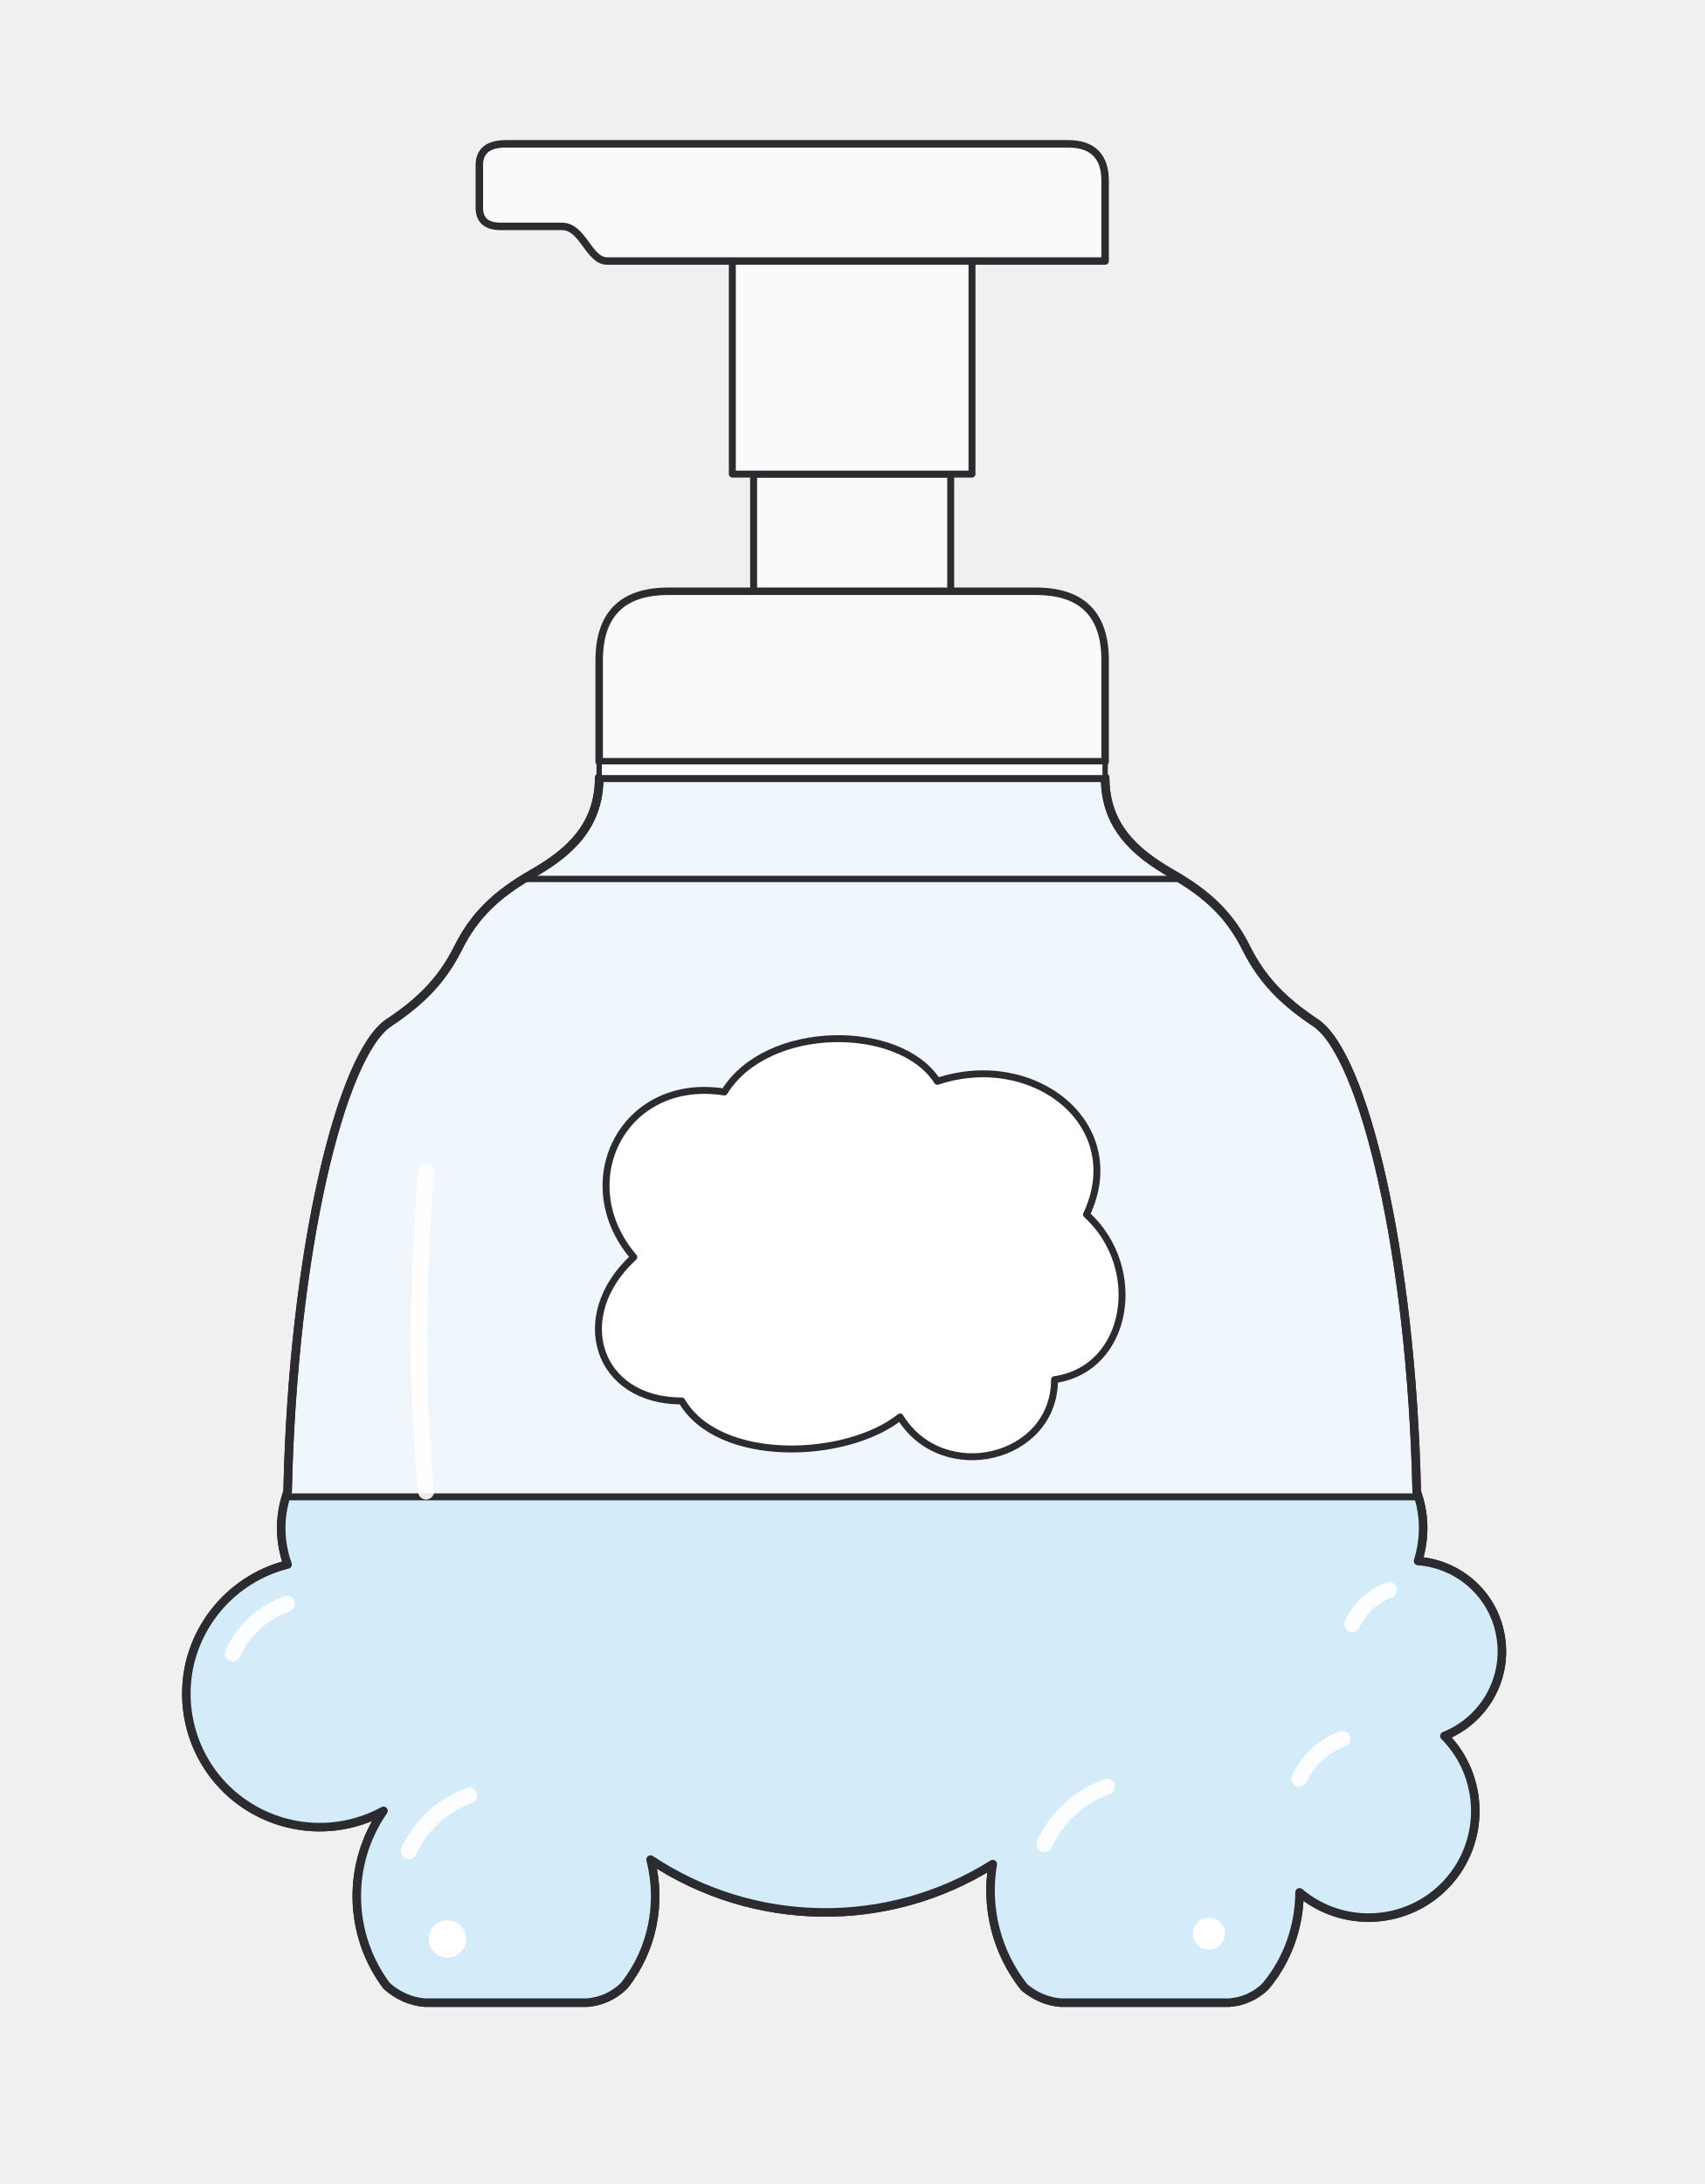
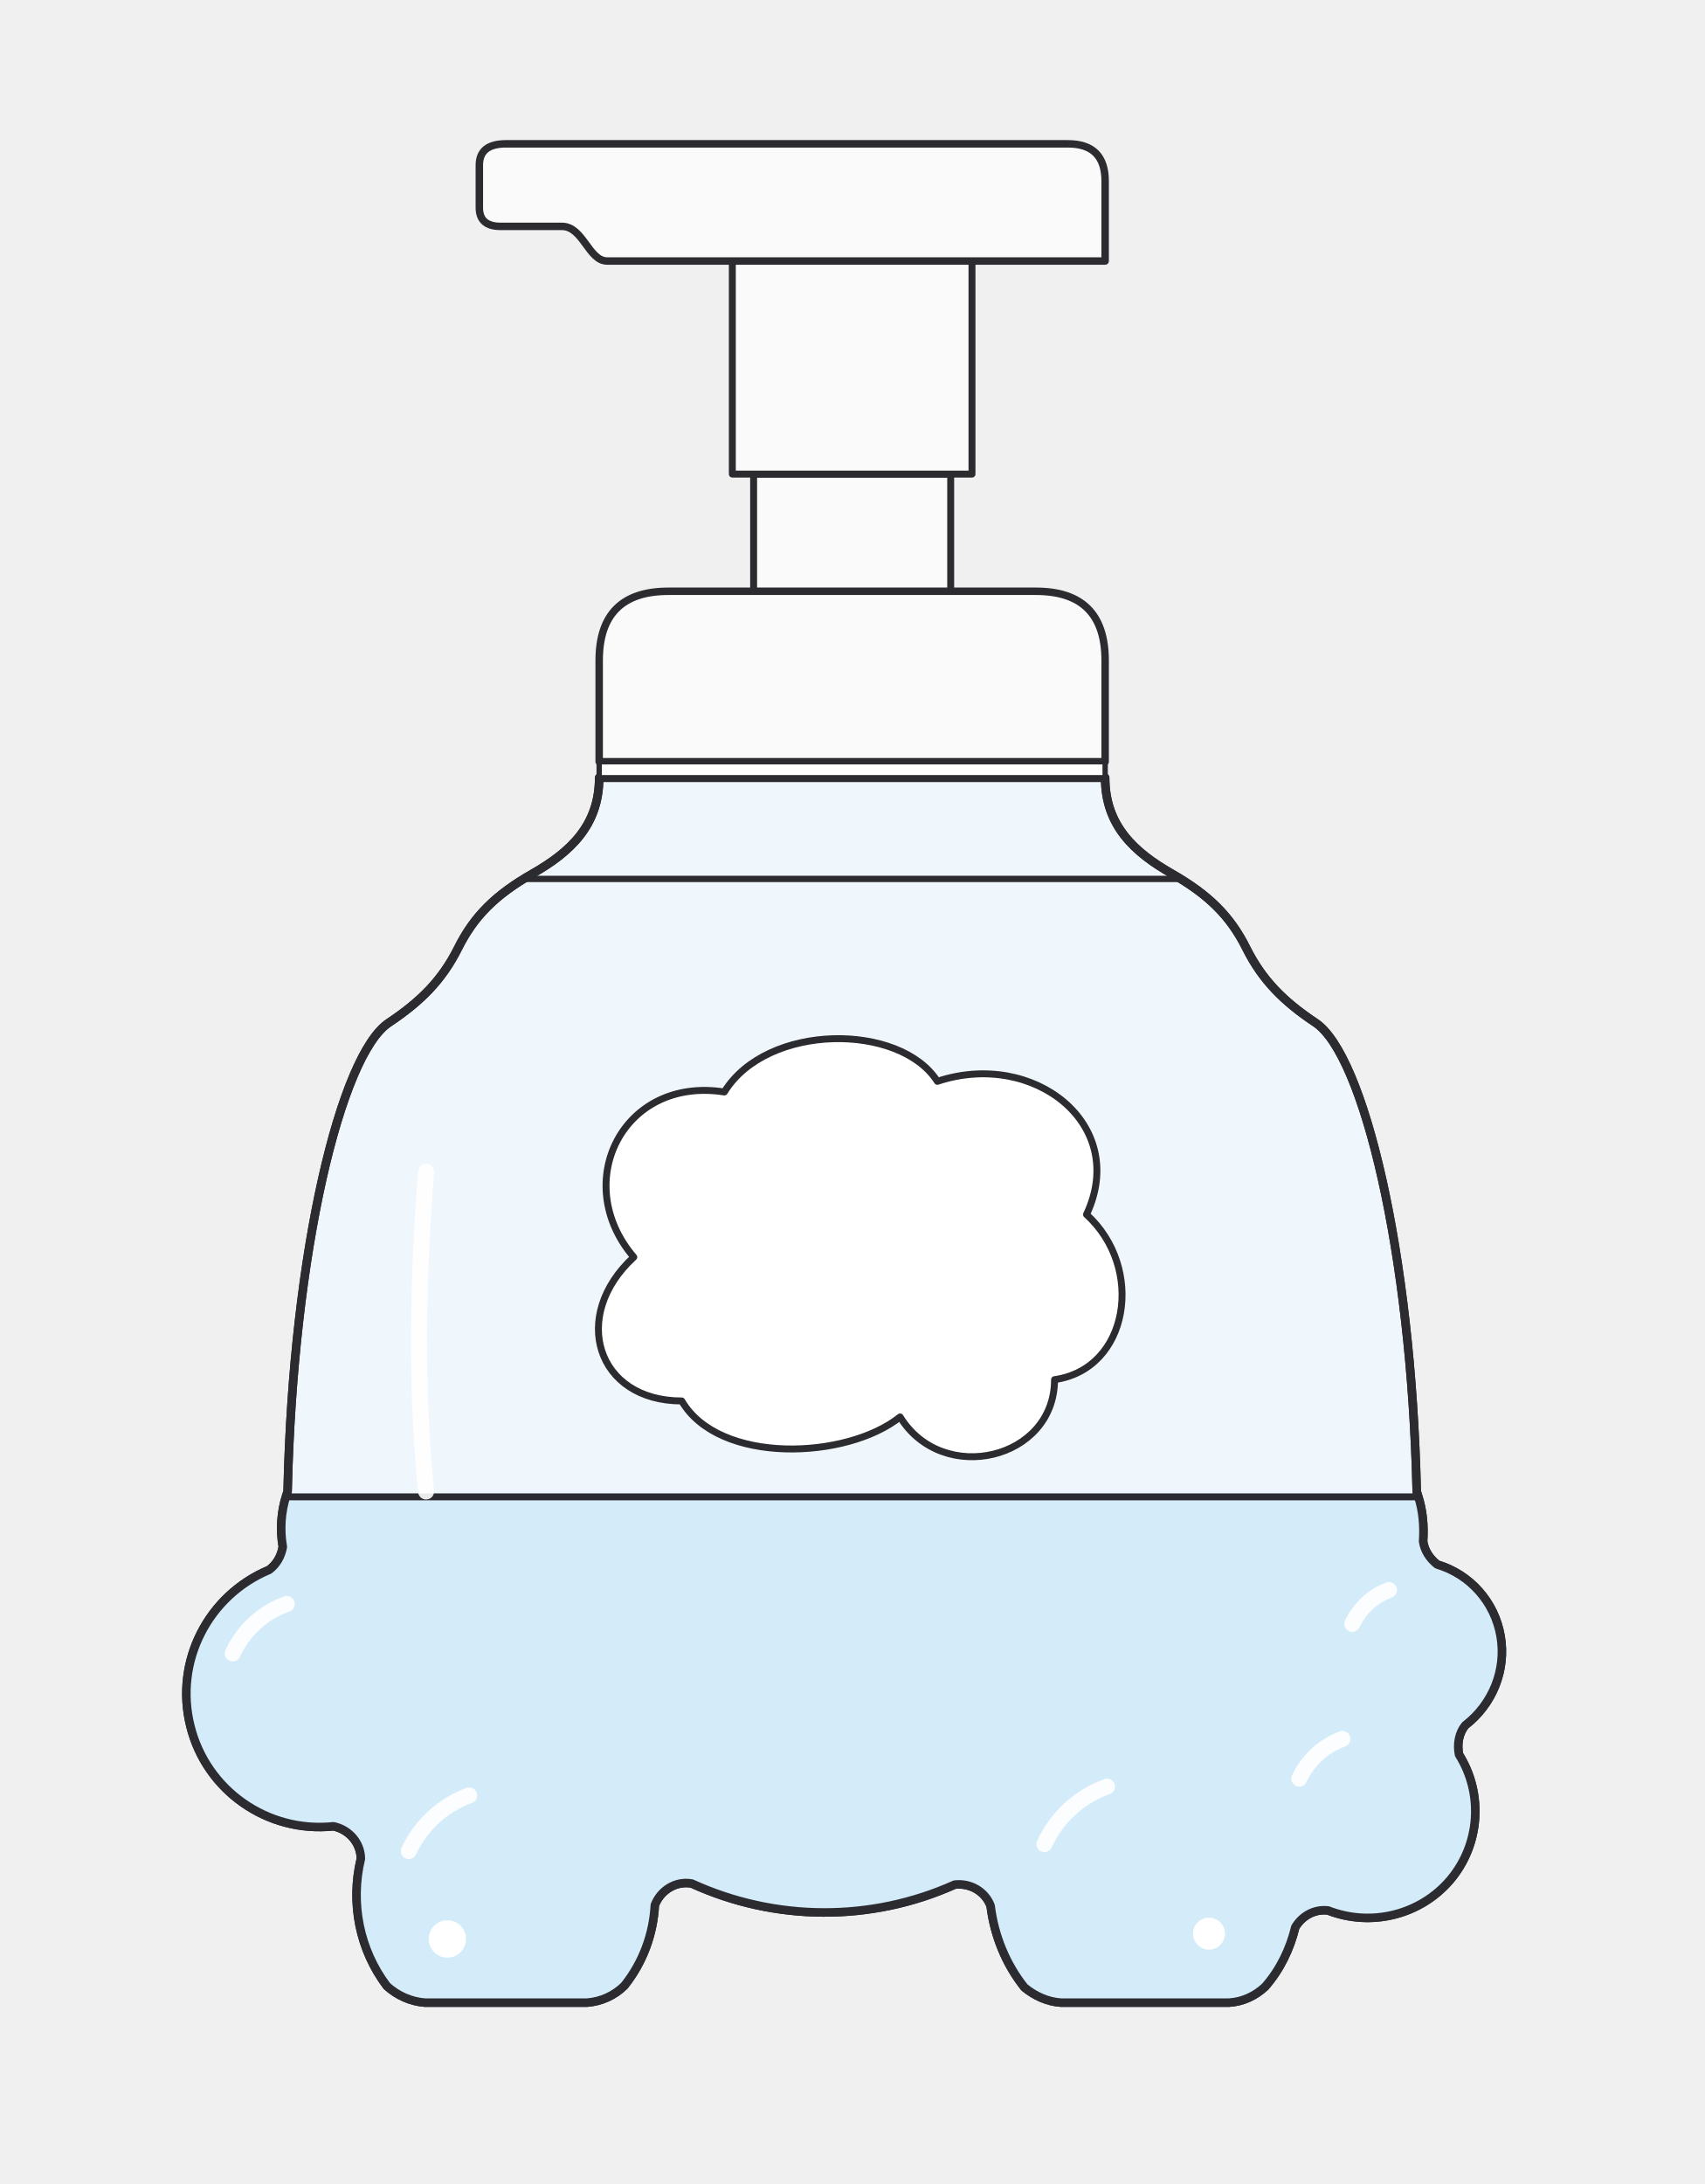
<svg xmlns="http://www.w3.org/2000/svg" width="640" height="820" viewBox="0 0 640 820">
  <defs>
    <clipPath id="clip-body">
-       <path d="M225 292 C225 310 214 320 200 328 C186 336 178 344 172 356 C166 368 158 376 146 384 C128 396 110 470 108 560 L107.5 561.6 C104.8 570.0 105.0 579.1 108.0 587.4 C89.2 592.1 74.7 607.3 70.9 626.3 C67.2 645.4 74.8 664.9 90.4 676.3 C106.1 687.8 127.0 689.2 144.0 679.9 C130.2 699.8 130.7 726.3 145.2 745.6 C149.2 749.2 154.2 751.5 159.5 751.9 L220.5 751.9 C225.8 751.5 230.8 749.2 234.5 745.4 C245.0 732.1 248.5 714.6 244.3 698.2 C283.1 724.0 333.4 724.7 372.8 699.9 C370.0 716.3 374.3 733.1 384.6 746.1 C388.5 749.4 393.4 751.6 398.4 751.9 L461.6 751.9 C466.6 751.6 471.5 749.4 475.1 745.9 C483.5 736.0 487.9 723.4 488.0 710.5 C504.3 724.3 528.7 722.9 543.3 707.2 C557.9 691.5 557.5 667.0 542.4 651.8 C557.1 645.9 566.0 630.7 563.6 615.0 C561.3 599.2 548.3 587.3 532.5 586.1 C535.0 578.1 535.1 569.5 532.5 561.6 L532 560 C530 470 512 396 494 384 C482 376 474 368 468 356 C462 344 454 336 440 328 C426 320 415 310 415 292 Z" />
+       <path d="M225 292 C225 310 214 320 200 328 C186 336 178 344 172 356 C166 368 158 376 146 384 C128 396 110 470 108 560 L107.5 561.5 C105.5 567.7 105.1 574.4 106.2 580.8 C105.6 584.2 103.9 587.3 101.1 589.4 C78.1 599.0 65.4 623.9 71.5 648.1 C77.5 672.3 100.5 688.3 125.2 685.7 C131.1 686.9 135.5 692.0 135.5 697.9 C131.5 714.5 135.0 732.1 145.3 745.7 C149.3 749.3 154.3 751.5 159.5 751.9 L220.5 751.9 C225.8 751.5 230.8 749.2 234.5 745.5 C241.4 736.8 245.3 726.3 245.9 715.3 C248.1 709.6 253.9 706.1 259.8 707.2 C291.1 721.5 327.1 721.7 358.5 707.6 C364.4 706.9 370.0 710.2 372.0 715.6 C373.4 726.8 377.7 737.4 384.7 746.2 C388.6 749.4 393.4 751.6 398.4 751.9 L461.6 751.9 C466.6 751.6 471.4 749.4 475.1 745.9 C480.7 739.5 484.4 731.8 486.4 723.6 C489.0 719.2 493.8 716.7 498.7 717.3 C514.9 723.6 533.4 719.0 544.6 705.8 C555.8 692.5 557.1 673.5 547.9 658.8 C547.1 654.9 547.8 650.8 550.2 647.8 C560.5 639.9 565.7 627.0 563.5 614.3 C561.3 601.5 552.1 591.1 539.7 587.4 C536.9 585.2 534.9 582.2 534.4 578.7 C534.8 572.9 534.3 567.1 532.5 561.6 L532 560 C530 470 512 396 494 384 C482 376 474 368 468 356 C462 344 454 336 440 328 C426 320 415 310 415 292 Z" />
    </clipPath>
  </defs>
-   <path id="body" d="M225 292 C225 310 214 320 200 328 C186 336 178 344 172 356 C166 368 158 376 146 384 C128 396 110 470 108 560 L107.5 561.6 C104.8 570.0 105.0 579.1 108.0 587.4 C89.2 592.1 74.7 607.3 70.9 626.3 C67.2 645.4 74.8 664.9 90.4 676.3 C106.1 687.8 127.0 689.2 144.0 679.9 C130.2 699.8 130.7 726.3 145.2 745.6 C149.2 749.2 154.2 751.5 159.5 751.9 L220.5 751.9 C225.8 751.5 230.8 749.2 234.5 745.4 C245.0 732.1 248.5 714.6 244.3 698.2 C283.1 724.0 333.4 724.7 372.8 699.9 C370.0 716.3 374.3 733.1 384.6 746.1 C388.5 749.4 393.4 751.6 398.4 751.9 L461.6 751.9 C466.6 751.6 471.5 749.4 475.1 745.9 C483.5 736.0 487.9 723.4 488.0 710.5 C504.3 724.3 528.7 722.9 543.3 707.2 C557.9 691.5 557.5 667.0 542.4 651.8 C557.1 645.9 566.0 630.7 563.6 615.0 C561.3 599.2 548.3 587.3 532.5 586.1 C535.0 578.1 535.1 569.5 532.5 561.6 L532 560 C530 470 512 396 494 384 C482 376 474 368 468 356 C462 344 454 336 440 328 C426 320 415 310 415 292 Z" fill="#f0f7fc" stroke="#2b2b30" stroke-width="3.2" stroke-linejoin="round" stroke-linecap="round" />
+   <path id="body" d="M225 292 C225 310 214 320 200 328 C186 336 178 344 172 356 C166 368 158 376 146 384 C128 396 110 470 108 560 L107.5 561.5 C105.5 567.7 105.1 574.4 106.2 580.8 C105.6 584.2 103.9 587.3 101.1 589.4 C78.1 599.0 65.4 623.9 71.5 648.1 C77.5 672.3 100.5 688.3 125.2 685.7 C131.1 686.9 135.5 692.0 135.5 697.9 C131.5 714.5 135.0 732.1 145.3 745.7 C149.3 749.3 154.3 751.5 159.5 751.9 L220.5 751.9 C225.8 751.5 230.8 749.2 234.5 745.5 C241.4 736.8 245.3 726.3 245.9 715.3 C248.1 709.6 253.9 706.1 259.8 707.2 C291.1 721.5 327.1 721.7 358.5 707.6 C364.4 706.9 370.0 710.2 372.0 715.6 C373.4 726.8 377.7 737.4 384.7 746.2 C388.6 749.4 393.4 751.6 398.4 751.9 L461.6 751.9 C466.6 751.6 471.4 749.4 475.1 745.9 C480.7 739.5 484.4 731.8 486.4 723.6 C489.0 719.2 493.8 716.7 498.7 717.3 C514.9 723.6 533.4 719.0 544.6 705.8 C555.8 692.5 557.1 673.5 547.9 658.8 C547.1 654.9 547.8 650.8 550.2 647.8 C560.5 639.9 565.7 627.0 563.5 614.3 C561.3 601.5 552.1 591.1 539.7 587.4 C536.9 585.2 534.9 582.2 534.4 578.7 C534.8 572.9 534.3 567.1 532.5 561.6 L532 560 C530 470 512 396 494 384 C482 376 474 368 468 356 C462 344 454 336 440 328 C426 320 415 310 415 292 Z" fill="#f0f7fc" stroke="#2b2b30" stroke-width="3.2" stroke-linejoin="round" stroke-linecap="round" />
  <path id="foam_tint" d="M50 562 L590 562 L590 790 L50 790 Z" fill="#d4ebfa" clip-path="url(#clip-body)" />
  <path id="mid_parting_line" d="M50 562 L590 562" fill="none" stroke="#2b2b30" stroke-width="2.6" stroke-linejoin="round" stroke-linecap="round" clip-path="url(#clip-body)" />
  <path id="highlight" d="M160 440 C156 490 157 530 160 560" fill="none" stroke="#ffffff" stroke-width="6" stroke-linecap="round" opacity="0.9" />
  <path id="shoulder_parting_line" d="M90 330 L550 330" fill="none" stroke="#2b2b30" stroke-width="2.4" stroke-linejoin="round" stroke-linecap="round" clip-path="url(#clip-body)" />
  <path id="label" d="M238 472 C214 444 234 404 272 410 C288 384 338 384 352 406 C388 394 424 422 408 456 C430 476 424 514 396 518 C396 548 354 558 338 532 C318 548 270 550 256 526 C224 526 214 494 238 472 Z" fill="#ffffff" stroke="#2b2b30" stroke-width="2.6" stroke-linejoin="round" stroke-linecap="round" />
-   <path id="body_outline" d="M225 292 C225 310 214 320 200 328 C186 336 178 344 172 356 C166 368 158 376 146 384 C128 396 110 470 108 560 L107.5 561.6 C104.8 570.0 105.0 579.1 108.0 587.4 C89.2 592.1 74.7 607.3 70.9 626.3 C67.2 645.4 74.8 664.9 90.4 676.3 C106.1 687.8 127.0 689.2 144.0 679.9 C130.2 699.8 130.7 726.3 145.2 745.6 C149.2 749.2 154.2 751.5 159.5 751.9 L220.5 751.9 C225.8 751.5 230.8 749.2 234.5 745.4 C245.0 732.1 248.5 714.6 244.3 698.2 C283.1 724.0 333.4 724.7 372.8 699.9 C370.0 716.3 374.3 733.1 384.6 746.1 C388.5 749.4 393.4 751.6 398.4 751.9 L461.6 751.9 C466.6 751.6 471.5 749.4 475.1 745.9 C483.5 736.0 487.9 723.4 488.0 710.5 C504.3 724.3 528.7 722.9 543.3 707.2 C557.9 691.5 557.5 667.0 542.4 651.8 C557.1 645.9 566.0 630.7 563.6 615.0 C561.3 599.2 548.3 587.3 532.5 586.1 C535.0 578.1 535.1 569.5 532.5 561.6 L532 560 C530 470 512 396 494 384 C482 376 474 368 468 356 C462 344 454 336 440 328 C426 320 415 310 415 292 Z" fill="none" stroke="#2b2b30" stroke-width="3.2" stroke-linejoin="round" stroke-linecap="round" />
+   <path id="body_outline" d="M225 292 C225 310 214 320 200 328 C186 336 178 344 172 356 C166 368 158 376 146 384 C128 396 110 470 108 560 L107.5 561.5 C105.5 567.7 105.1 574.4 106.2 580.8 C105.6 584.2 103.9 587.3 101.1 589.4 C78.1 599.0 65.4 623.9 71.5 648.1 C77.5 672.3 100.5 688.3 125.2 685.7 C131.1 686.9 135.5 692.0 135.5 697.9 C131.5 714.5 135.0 732.1 145.3 745.7 C149.3 749.3 154.3 751.5 159.5 751.9 L220.5 751.9 C225.8 751.5 230.8 749.2 234.5 745.5 C241.4 736.8 245.3 726.3 245.9 715.3 C248.1 709.6 253.9 706.1 259.8 707.2 C291.1 721.5 327.1 721.7 358.5 707.6 C364.4 706.9 370.0 710.2 372.0 715.6 C373.4 726.8 377.7 737.4 384.7 746.2 C388.6 749.4 393.4 751.6 398.4 751.9 L461.6 751.9 C466.6 751.6 471.4 749.4 475.1 745.9 C480.7 739.5 484.4 731.8 486.4 723.6 C489.0 719.2 493.8 716.7 498.7 717.3 C514.9 723.6 533.4 719.0 544.6 705.8 C555.8 692.5 557.1 673.5 547.9 658.8 C547.1 654.9 547.8 650.8 550.2 647.8 C560.5 639.9 565.7 627.0 563.5 614.3 C561.3 601.5 552.1 591.1 539.7 587.4 C536.9 585.2 534.9 582.2 534.4 578.7 C534.8 572.9 534.3 567.1 532.5 561.6 L532 560 C530 470 512 396 494 384 C482 376 474 368 468 356 C462 344 454 336 440 328 C426 320 415 310 415 292 Z" fill="none" stroke="#2b2b30" stroke-width="3.2" stroke-linejoin="round" stroke-linecap="round" />
  <path id="foam_highlight" d="M87.4 620.8 C91.4 612.1 98.7 605.4 107.7 602.2 M153.5 695.0 C158.0 685.3 166.2 677.8 176.2 674.1 M392.2 692.4 C396.8 682.3 405.3 674.5 415.7 670.8 M487.9 667.8 C491.1 660.9 497.0 655.5 504.1 652.9 M507.8 609.7 C510.6 603.8 515.5 599.2 521.6 597.0" fill="none" stroke="#ffffff" stroke-width="6" stroke-linecap="round" opacity="0.9" />
  <path id="foam_bubbles" d="M175 728 C175 731.9 171.9 735 168 735 C164.1 735 161 731.9 161 728 C161 724.1 164.1 721 168 721 C171.9 721 175 724.1 175 728 Z M460 726 C460 729.3 457.3 732 454 732 C450.7 732 448 729.3 448 726 C448 722.7 450.7 720 454 720 C457.3 720 460 722.7 460 726 Z" fill="#ffffff" />
  <path id="stem_lower" d="M283 178 L357 178 L357 224 L283 224 Z" fill="#fafafa" stroke="#2b2b30" stroke-width="2.6" stroke-linejoin="round" stroke-linecap="round" />
  <path id="stem_upper" d="M275 98 L365 98 L365 178 L275 178 Z" fill="#fafafa" stroke="#2b2b30" stroke-width="2.6" stroke-linejoin="round" stroke-linecap="round" />
  <path id="cap" d="M225 286 L225 248 Q225 222 251 222 L389 222 Q415 222 415 248 L415 286 Z" fill="#fafafa" stroke="#2b2b30" stroke-width="2.8" stroke-linejoin="round" stroke-linecap="round" />
  <path id="cap_ring" d="M225 286 L415 286 L415 292 L225 292 Z" fill="#ffffff" stroke="#2b2b30" stroke-width="2.0" stroke-linejoin="round" stroke-linecap="round" />
  <path id="pump_head" d="M190 54 L401 54 Q415 54 415 68 L415 98 L228 98 C221 98 219 85 211 85 L188 85 Q180 85 180 78 L180 62 Q180 54 190 54 Z" fill="#fafafa" stroke="#2b2b30" stroke-width="2.8" stroke-linejoin="round" stroke-linecap="round" />
</svg>
